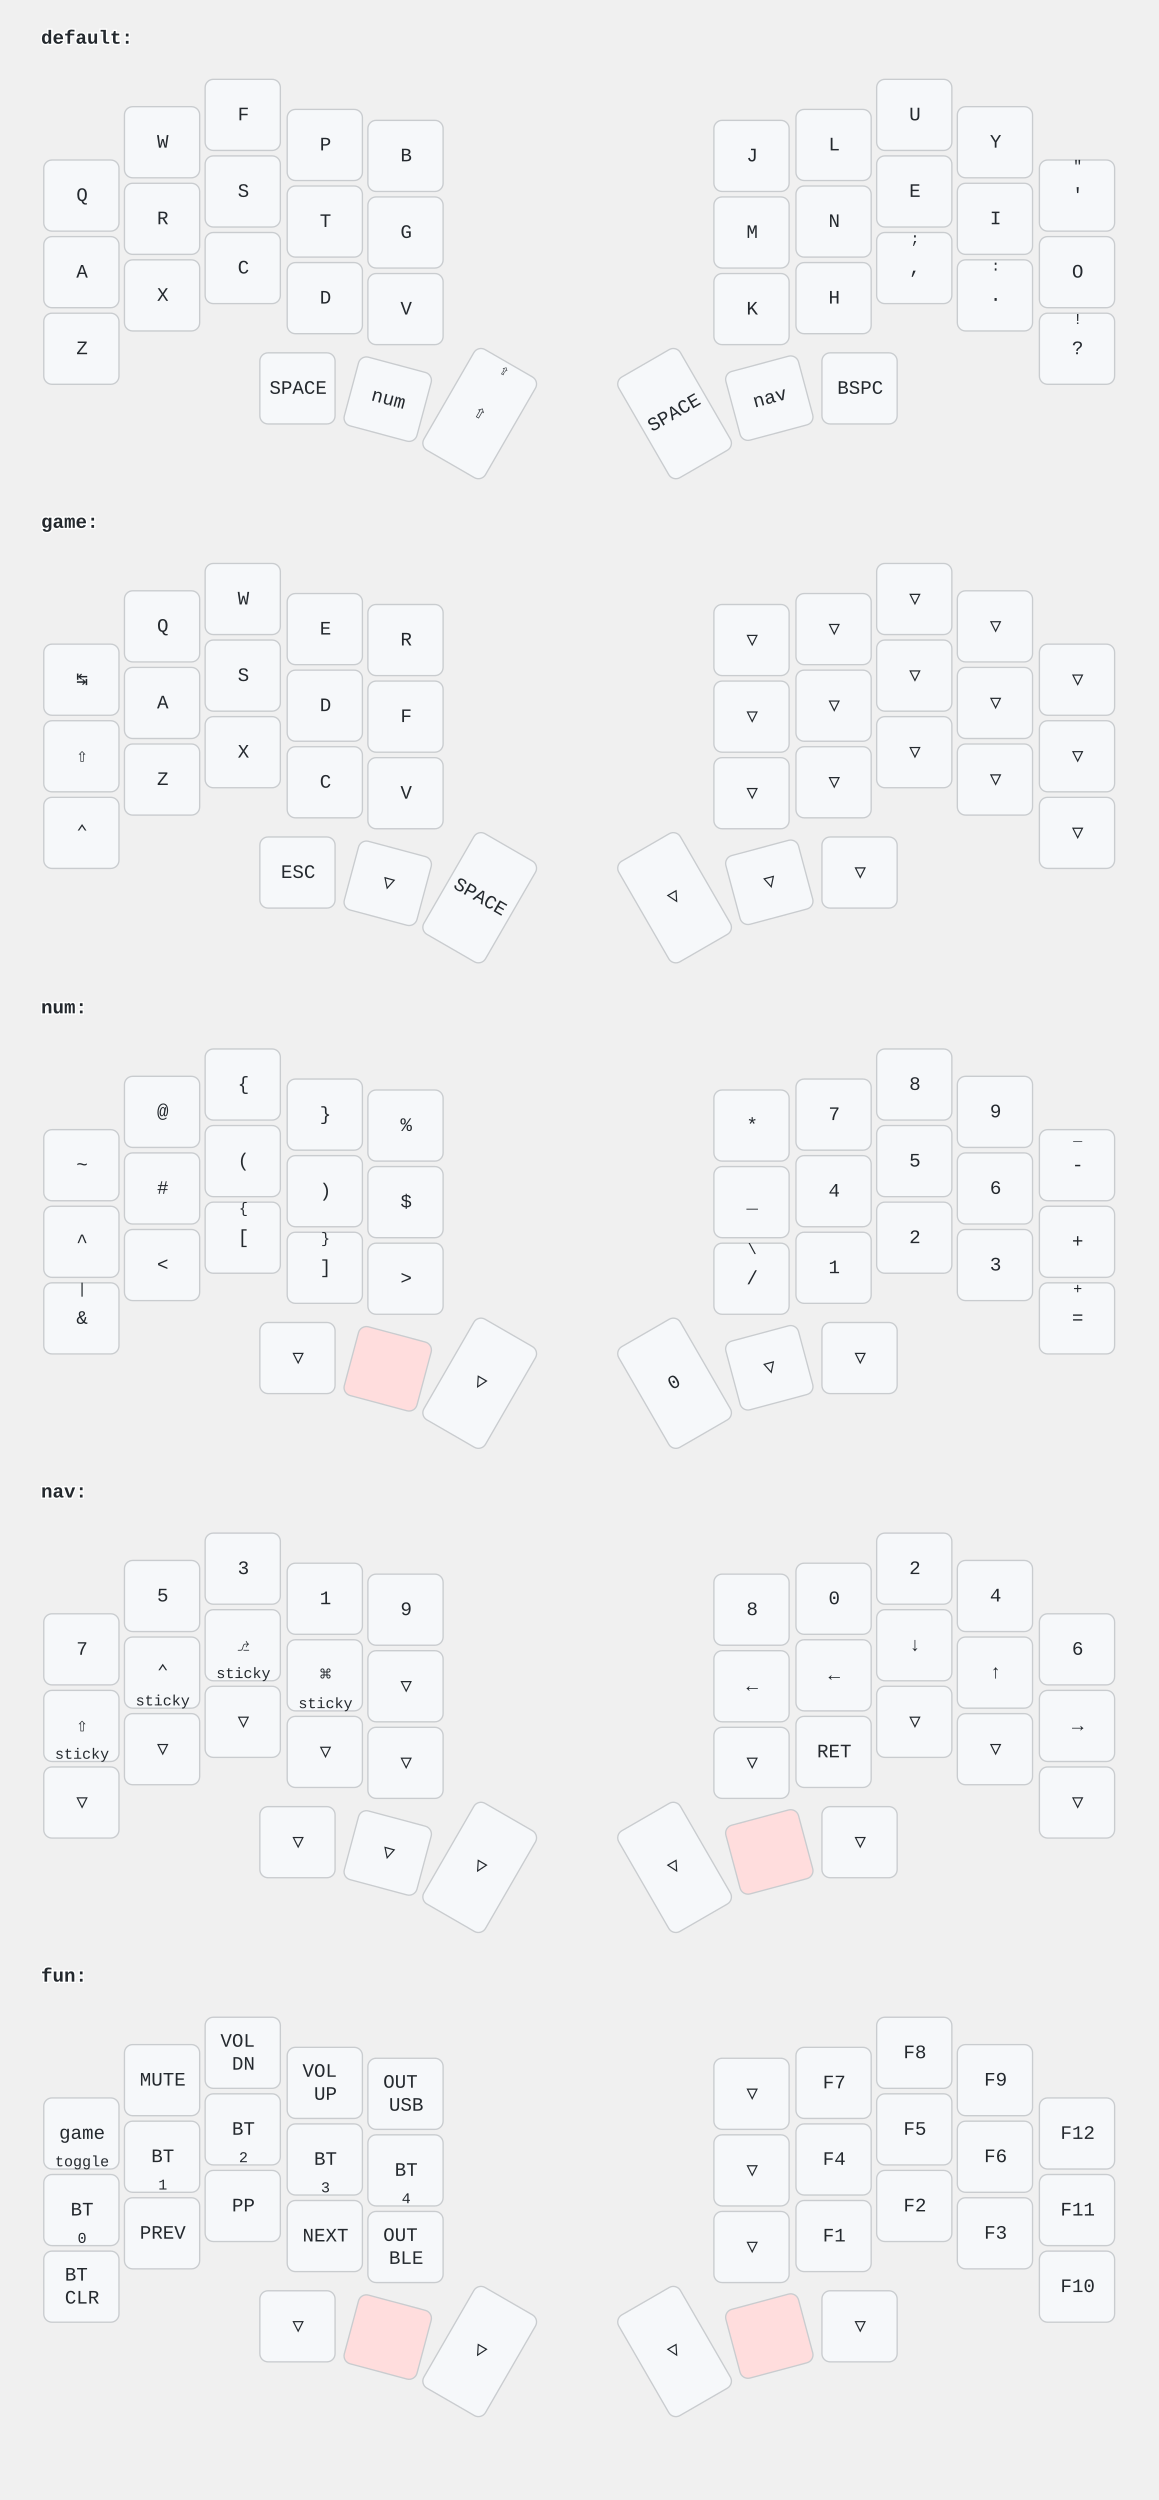
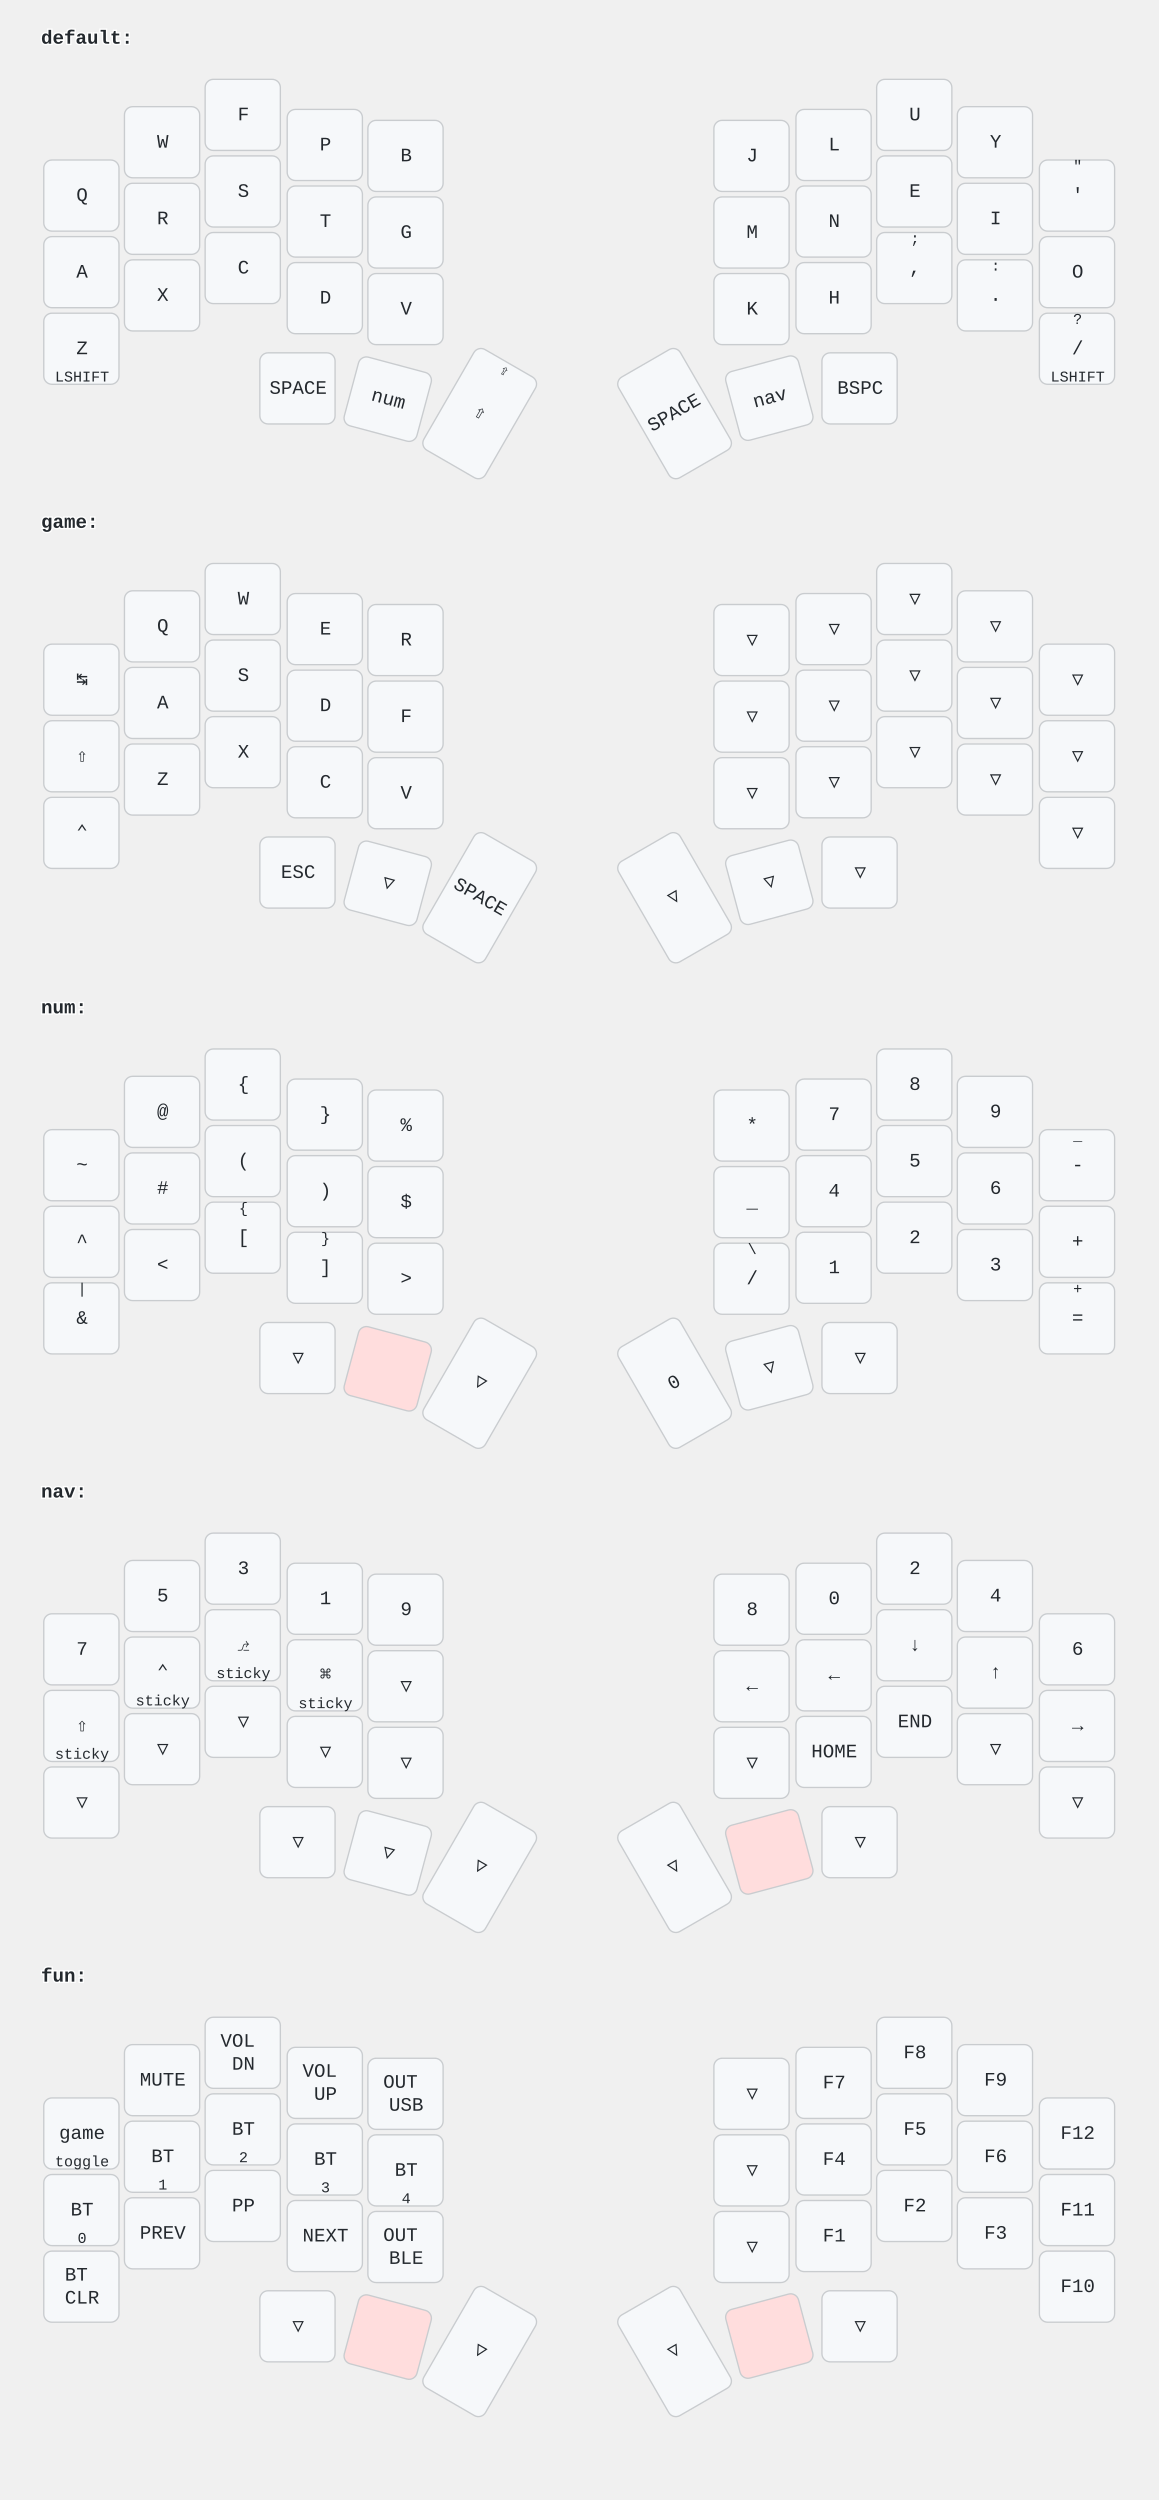
<svg xmlns="http://www.w3.org/2000/svg" width="847" height="1828" viewBox="0 0 847 1828" class="keymap">
  <style>/* font and background color specifications */
svg {
    font-family: SFMono-Regular,Consolas,Liberation Mono,Menlo,monospace;
    font-size: 14px;
    font-kerning: normal;
    text-rendering: optimizeLegibility;
    fill: #24292e;
}

/* default key styling */
rect {
    fill: #f6f8fa;
    stroke: #c9cccf;
    stroke-width: 1;
}

/* color accent for combo boxes */
rect.combo {
    fill: #cdf;
}

/* color accent for held keys */
rect.held, rect.combo.held {
    fill: #fdd;
}

/* color accent for ghost (optional) keys */
rect.ghost, rect.combo.ghost {
    fill: #ddd;
}

text {
    text-anchor: middle;
    dominant-baseline: middle;
}

/* styling for layer labels */
text.label {
    font-weight: bold;
    text-anchor: start;
    stroke: white;
    stroke-width: 2;
    paint-order: stroke;
}

/* styling for combo tap, and key hold/shifted label text */
text.combo, text.hold, text.shifted {
    font-size: 11px;
}

text.hold {
    text-anchor: middle;
    dominant-baseline: auto;
}

text.shifted {
    text-anchor: middle;
    dominant-baseline: hanging;
}

/* styling for hold/shifted label text in combo box */
text.combo.hold, text.combo.shifted {
    font-size: 8px;
}

/* styling for combo dendrons */
path {
    stroke-width: 1;
    stroke: gray;
    fill: none;
}
</style>
  <g transform="translate(30, 0)" class="layer-default">
    <text x="0" y="28" class="label" id="default">default:</text>
    <g transform="translate(0, 56)">
      <g transform="translate(30, 87)" class="key keypos-0">
        <rect rx="6" ry="6" x="-28" y="-26" width="55" height="52" class="key" />
        <text x="0" y="0" class="key tap">Q</text>
      </g>
      <g transform="translate(89, 48)" class="key keypos-1">
        <rect rx="6" ry="6" x="-28" y="-26" width="55" height="52" class="key" />
        <text x="0" y="0" class="key tap">W</text>
      </g>
      <g transform="translate(148, 28)" class="key keypos-2">
        <rect rx="6" ry="6" x="-28" y="-26" width="55" height="52" class="key" />
        <text x="0" y="0" class="key tap">F</text>
      </g>
      <g transform="translate(208, 50)" class="key keypos-3">
        <rect rx="6" ry="6" x="-28" y="-26" width="55" height="52" class="key" />
        <text x="0" y="0" class="key tap">P</text>
      </g>
      <g transform="translate(267, 58)" class="key keypos-4">
        <rect rx="6" ry="6" x="-28" y="-26" width="55" height="52" class="key" />
        <text x="0" y="0" class="key tap">B</text>
      </g>
      <g transform="translate(520, 58)" class="key keypos-5">
        <rect rx="6" ry="6" x="-28" y="-26" width="55" height="52" class="key" />
        <text x="0" y="0" class="key tap">J</text>
      </g>
      <g transform="translate(580, 50)" class="key keypos-6">
        <rect rx="6" ry="6" x="-28" y="-26" width="55" height="52" class="key" />
        <text x="0" y="0" class="key tap">L</text>
      </g>
      <g transform="translate(639, 28)" class="key keypos-7">
        <rect rx="6" ry="6" x="-28" y="-26" width="55" height="52" class="key" />
        <text x="0" y="0" class="key tap">U</text>
      </g>
      <g transform="translate(698, 48)" class="key keypos-8">
        <rect rx="6" ry="6" x="-28" y="-26" width="55" height="52" class="key" />
        <text x="0" y="0" class="key tap">Y</text>
      </g>
      <g transform="translate(758, 87)" class="key keypos-9">
        <rect rx="6" ry="6" x="-28" y="-26" width="55" height="52" class="key" />
        <text x="0" y="0" class="key tap">'</text>
        <text x="0" y="-24" class="key shifted">"</text>
      </g>
      <g transform="translate(30, 143)" class="key keypos-10">
        <rect rx="6" ry="6" x="-28" y="-26" width="55" height="52" class="key" />
        <text x="0" y="0" class="key tap">A</text>
      </g>
      <g transform="translate(89, 104)" class="key keypos-11">
        <rect rx="6" ry="6" x="-28" y="-26" width="55" height="52" class="key" />
        <text x="0" y="0" class="key tap">R</text>
      </g>
      <g transform="translate(148, 84)" class="key keypos-12">
        <rect rx="6" ry="6" x="-28" y="-26" width="55" height="52" class="key" />
        <text x="0" y="0" class="key tap">S</text>
      </g>
      <g transform="translate(208, 106)" class="key keypos-13">
        <rect rx="6" ry="6" x="-28" y="-26" width="55" height="52" class="key" />
        <text x="0" y="0" class="key tap">T</text>
      </g>
      <g transform="translate(267, 114)" class="key keypos-14">
        <rect rx="6" ry="6" x="-28" y="-26" width="55" height="52" class="key" />
        <text x="0" y="0" class="key tap">G</text>
      </g>
      <g transform="translate(520, 114)" class="key keypos-15">
        <rect rx="6" ry="6" x="-28" y="-26" width="55" height="52" class="key" />
        <text x="0" y="0" class="key tap">M</text>
      </g>
      <g transform="translate(580, 106)" class="key keypos-16">
        <rect rx="6" ry="6" x="-28" y="-26" width="55" height="52" class="key" />
        <text x="0" y="0" class="key tap">N</text>
      </g>
      <g transform="translate(639, 84)" class="key keypos-17">
        <rect rx="6" ry="6" x="-28" y="-26" width="55" height="52" class="key" />
        <text x="0" y="0" class="key tap">E</text>
      </g>
      <g transform="translate(698, 104)" class="key keypos-18">
        <rect rx="6" ry="6" x="-28" y="-26" width="55" height="52" class="key" />
        <text x="0" y="0" class="key tap">I</text>
      </g>
      <g transform="translate(758, 143)" class="key keypos-19">
        <rect rx="6" ry="6" x="-28" y="-26" width="55" height="52" class="key" />
        <text x="0" y="0" class="key tap">O</text>
      </g>
      <g transform="translate(30, 199)" class="key keypos-20">
        <rect rx="6" ry="6" x="-28" y="-26" width="55" height="52" class="key" />
        <text x="0" y="0" class="key tap">Z</text>
+         <text x="0" y="24" class="key hold">LSHIFT</text>
      </g>
      <g transform="translate(89, 160)" class="key keypos-21">
        <rect rx="6" ry="6" x="-28" y="-26" width="55" height="52" class="key" />
        <text x="0" y="0" class="key tap">X</text>
      </g>
      <g transform="translate(148, 140)" class="key keypos-22">
        <rect rx="6" ry="6" x="-28" y="-26" width="55" height="52" class="key" />
        <text x="0" y="0" class="key tap">C</text>
      </g>
      <g transform="translate(208, 162)" class="key keypos-23">
        <rect rx="6" ry="6" x="-28" y="-26" width="55" height="52" class="key" />
        <text x="0" y="0" class="key tap">D</text>
      </g>
      <g transform="translate(267, 170)" class="key keypos-24">
        <rect rx="6" ry="6" x="-28" y="-26" width="55" height="52" class="key" />
        <text x="0" y="0" class="key tap">V</text>
      </g>
      <g transform="translate(520, 170)" class="key keypos-25">
        <rect rx="6" ry="6" x="-28" y="-26" width="55" height="52" class="key" />
        <text x="0" y="0" class="key tap">K</text>
      </g>
      <g transform="translate(580, 162)" class="key keypos-26">
        <rect rx="6" ry="6" x="-28" y="-26" width="55" height="52" class="key" />
        <text x="0" y="0" class="key tap">H</text>
      </g>
      <g transform="translate(639, 140)" class="key keypos-27">
        <rect rx="6" ry="6" x="-28" y="-26" width="55" height="52" class="key" />
        <text x="0" y="0" class="key tap">,</text>
        <text x="0" y="-24" class="key shifted">;</text>
      </g>
      <g transform="translate(698, 160)" class="key keypos-28">
        <rect rx="6" ry="6" x="-28" y="-26" width="55" height="52" class="key" />
        <text x="0" y="0" class="key tap">.</text>
        <text x="0" y="-24" class="key shifted">:</text>
      </g>
      <g transform="translate(758, 199)" class="key keypos-29">
        <rect rx="6" ry="6" x="-28" y="-26" width="55" height="52" class="key" />
-         <text x="0" y="0" class="key tap">?</text>
-         <text x="0" y="-24" class="key shifted">!</text>
+         <text x="0" y="0" class="key tap">/</text>
+         <text x="0" y="24" class="key hold">LSHIFT</text>
+         <text x="0" y="-24" class="key shifted">?</text>
      </g>
      <g transform="translate(188, 228)" class="key keypos-30">
        <rect rx="6" ry="6" x="-28" y="-26" width="55" height="52" class="key" />
        <text x="0" y="0" class="key tap">SPACE</text>
      </g>
      <g transform="translate(254, 236) rotate(15.0)" class="key keypos-31">
        <rect rx="6" ry="6" x="-28" y="-26" width="55" height="52" class="key" />
        <a href="#num">
          <text x="0" y="0" class="key tap layer-activator">num</text>
        </a>
      </g>
      <g transform="translate(321, 246) rotate(30.0)" class="key keypos-32">
        <rect rx="6" ry="6" x="-26" y="-42" width="52" height="85" class="key" />
        <text x="0" y="0" class="key tap">⇧</text>
        <text x="0" y="-40" class="key shifted">⇪</text>
      </g>
      <g transform="translate(463, 246) rotate(-30.0)" class="key keypos-33">
        <rect rx="6" ry="6" x="-26" y="-42" width="52" height="85" class="key" />
        <text x="0" y="0" class="key tap">SPACE</text>
      </g>
      <g transform="translate(533, 235) rotate(-15.0)" class="key keypos-34">
        <rect rx="6" ry="6" x="-28" y="-26" width="55" height="52" class="key" />
        <a href="#nav">
          <text x="0" y="0" class="key tap layer-activator">nav</text>
        </a>
      </g>
      <g transform="translate(599, 228)" class="key keypos-35">
        <rect rx="6" ry="6" x="-28" y="-26" width="55" height="52" class="key" />
        <text x="0" y="0" class="key tap">BSPC</text>
      </g>
    </g>
  </g>
  <g transform="translate(30, 354)" class="layer-game">
    <text x="0" y="28" class="label" id="game">game:</text>
    <g transform="translate(0, 56)">
      <g transform="translate(30, 87)" class="key keypos-0">
        <rect rx="6" ry="6" x="-28" y="-26" width="55" height="52" class="key" />
        <text x="0" y="0" class="key tap">↹</text>
      </g>
      <g transform="translate(89, 48)" class="key keypos-1">
        <rect rx="6" ry="6" x="-28" y="-26" width="55" height="52" class="key" />
        <text x="0" y="0" class="key tap">Q</text>
      </g>
      <g transform="translate(148, 28)" class="key keypos-2">
        <rect rx="6" ry="6" x="-28" y="-26" width="55" height="52" class="key" />
        <text x="0" y="0" class="key tap">W</text>
      </g>
      <g transform="translate(208, 50)" class="key keypos-3">
        <rect rx="6" ry="6" x="-28" y="-26" width="55" height="52" class="key" />
        <text x="0" y="0" class="key tap">E</text>
      </g>
      <g transform="translate(267, 58)" class="key keypos-4">
        <rect rx="6" ry="6" x="-28" y="-26" width="55" height="52" class="key" />
        <text x="0" y="0" class="key tap">R</text>
      </g>
      <g transform="translate(520, 58)" class="key trans keypos-5">
        <rect rx="6" ry="6" x="-28" y="-26" width="55" height="52" class="key trans" />
        <text x="0" y="0" class="key trans tap">▽</text>
      </g>
      <g transform="translate(580, 50)" class="key trans keypos-6">
        <rect rx="6" ry="6" x="-28" y="-26" width="55" height="52" class="key trans" />
        <text x="0" y="0" class="key trans tap">▽</text>
      </g>
      <g transform="translate(639, 28)" class="key trans keypos-7">
        <rect rx="6" ry="6" x="-28" y="-26" width="55" height="52" class="key trans" />
        <text x="0" y="0" class="key trans tap">▽</text>
      </g>
      <g transform="translate(698, 48)" class="key trans keypos-8">
        <rect rx="6" ry="6" x="-28" y="-26" width="55" height="52" class="key trans" />
        <text x="0" y="0" class="key trans tap">▽</text>
      </g>
      <g transform="translate(758, 87)" class="key trans keypos-9">
        <rect rx="6" ry="6" x="-28" y="-26" width="55" height="52" class="key trans" />
        <text x="0" y="0" class="key trans tap">▽</text>
      </g>
      <g transform="translate(30, 143)" class="key keypos-10">
        <rect rx="6" ry="6" x="-28" y="-26" width="55" height="52" class="key" />
        <text x="0" y="0" class="key tap">⇧</text>
      </g>
      <g transform="translate(89, 104)" class="key keypos-11">
        <rect rx="6" ry="6" x="-28" y="-26" width="55" height="52" class="key" />
        <text x="0" y="0" class="key tap">A</text>
      </g>
      <g transform="translate(148, 84)" class="key keypos-12">
        <rect rx="6" ry="6" x="-28" y="-26" width="55" height="52" class="key" />
        <text x="0" y="0" class="key tap">S</text>
      </g>
      <g transform="translate(208, 106)" class="key keypos-13">
        <rect rx="6" ry="6" x="-28" y="-26" width="55" height="52" class="key" />
        <text x="0" y="0" class="key tap">D</text>
      </g>
      <g transform="translate(267, 114)" class="key keypos-14">
        <rect rx="6" ry="6" x="-28" y="-26" width="55" height="52" class="key" />
        <text x="0" y="0" class="key tap">F</text>
      </g>
      <g transform="translate(520, 114)" class="key trans keypos-15">
        <rect rx="6" ry="6" x="-28" y="-26" width="55" height="52" class="key trans" />
        <text x="0" y="0" class="key trans tap">▽</text>
      </g>
      <g transform="translate(580, 106)" class="key trans keypos-16">
        <rect rx="6" ry="6" x="-28" y="-26" width="55" height="52" class="key trans" />
        <text x="0" y="0" class="key trans tap">▽</text>
      </g>
      <g transform="translate(639, 84)" class="key trans keypos-17">
        <rect rx="6" ry="6" x="-28" y="-26" width="55" height="52" class="key trans" />
        <text x="0" y="0" class="key trans tap">▽</text>
      </g>
      <g transform="translate(698, 104)" class="key trans keypos-18">
        <rect rx="6" ry="6" x="-28" y="-26" width="55" height="52" class="key trans" />
        <text x="0" y="0" class="key trans tap">▽</text>
      </g>
      <g transform="translate(758, 143)" class="key trans keypos-19">
        <rect rx="6" ry="6" x="-28" y="-26" width="55" height="52" class="key trans" />
        <text x="0" y="0" class="key trans tap">▽</text>
      </g>
      <g transform="translate(30, 199)" class="key keypos-20">
        <rect rx="6" ry="6" x="-28" y="-26" width="55" height="52" class="key" />
        <text x="0" y="0" class="key tap">⌃</text>
      </g>
      <g transform="translate(89, 160)" class="key keypos-21">
        <rect rx="6" ry="6" x="-28" y="-26" width="55" height="52" class="key" />
        <text x="0" y="0" class="key tap">Z</text>
      </g>
      <g transform="translate(148, 140)" class="key keypos-22">
        <rect rx="6" ry="6" x="-28" y="-26" width="55" height="52" class="key" />
        <text x="0" y="0" class="key tap">X</text>
      </g>
      <g transform="translate(208, 162)" class="key keypos-23">
        <rect rx="6" ry="6" x="-28" y="-26" width="55" height="52" class="key" />
        <text x="0" y="0" class="key tap">C</text>
      </g>
      <g transform="translate(267, 170)" class="key keypos-24">
        <rect rx="6" ry="6" x="-28" y="-26" width="55" height="52" class="key" />
        <text x="0" y="0" class="key tap">V</text>
      </g>
      <g transform="translate(520, 170)" class="key trans keypos-25">
        <rect rx="6" ry="6" x="-28" y="-26" width="55" height="52" class="key trans" />
        <text x="0" y="0" class="key trans tap">▽</text>
      </g>
      <g transform="translate(580, 162)" class="key trans keypos-26">
        <rect rx="6" ry="6" x="-28" y="-26" width="55" height="52" class="key trans" />
        <text x="0" y="0" class="key trans tap">▽</text>
      </g>
      <g transform="translate(639, 140)" class="key trans keypos-27">
        <rect rx="6" ry="6" x="-28" y="-26" width="55" height="52" class="key trans" />
        <text x="0" y="0" class="key trans tap">▽</text>
      </g>
      <g transform="translate(698, 160)" class="key trans keypos-28">
        <rect rx="6" ry="6" x="-28" y="-26" width="55" height="52" class="key trans" />
        <text x="0" y="0" class="key trans tap">▽</text>
      </g>
      <g transform="translate(758, 199)" class="key trans keypos-29">
        <rect rx="6" ry="6" x="-28" y="-26" width="55" height="52" class="key trans" />
        <text x="0" y="0" class="key trans tap">▽</text>
      </g>
      <g transform="translate(188, 228)" class="key keypos-30">
        <rect rx="6" ry="6" x="-28" y="-26" width="55" height="52" class="key" />
        <text x="0" y="0" class="key tap">ESC</text>
      </g>
      <g transform="translate(254, 236) rotate(15.0)" class="key trans keypos-31">
        <rect rx="6" ry="6" x="-28" y="-26" width="55" height="52" class="key trans" />
        <text x="0" y="0" class="key trans tap">▽</text>
      </g>
      <g transform="translate(321, 246) rotate(30.0)" class="key keypos-32">
        <rect rx="6" ry="6" x="-26" y="-42" width="52" height="85" class="key" />
        <text x="0" y="0" class="key tap">SPACE</text>
      </g>
      <g transform="translate(463, 246) rotate(-30.0)" class="key trans keypos-33">
        <rect rx="6" ry="6" x="-26" y="-42" width="52" height="85" class="key trans" />
        <text x="0" y="0" class="key trans tap">▽</text>
      </g>
      <g transform="translate(533, 235) rotate(-15.0)" class="key trans keypos-34">
        <rect rx="6" ry="6" x="-28" y="-26" width="55" height="52" class="key trans" />
        <text x="0" y="0" class="key trans tap">▽</text>
      </g>
      <g transform="translate(599, 228)" class="key trans keypos-35">
        <rect rx="6" ry="6" x="-28" y="-26" width="55" height="52" class="key trans" />
        <text x="0" y="0" class="key trans tap">▽</text>
      </g>
    </g>
  </g>
  <g transform="translate(30, 709)" class="layer-num">
    <text x="0" y="28" class="label" id="num">num:</text>
    <g transform="translate(0, 56)">
      <g transform="translate(30, 87)" class="key keypos-0">
        <rect rx="6" ry="6" x="-28" y="-26" width="55" height="52" class="key" />
        <text x="0" y="0" class="key tap">~</text>
      </g>
      <g transform="translate(89, 48)" class="key keypos-1">
        <rect rx="6" ry="6" x="-28" y="-26" width="55" height="52" class="key" />
        <text x="0" y="0" class="key tap">@</text>
      </g>
      <g transform="translate(148, 28)" class="key keypos-2">
        <rect rx="6" ry="6" x="-28" y="-26" width="55" height="52" class="key" />
        <text x="0" y="0" class="key tap">{</text>
      </g>
      <g transform="translate(208, 50)" class="key keypos-3">
        <rect rx="6" ry="6" x="-28" y="-26" width="55" height="52" class="key" />
        <text x="0" y="0" class="key tap">}</text>
      </g>
      <g transform="translate(267, 58)" class="key keypos-4">
        <rect rx="6" ry="6" x="-28" y="-26" width="55" height="52" class="key" />
        <text x="0" y="0" class="key tap">%</text>
      </g>
      <g transform="translate(520, 58)" class="key keypos-5">
        <rect rx="6" ry="6" x="-28" y="-26" width="55" height="52" class="key" />
        <text x="0" y="0" class="key tap">*</text>
      </g>
      <g transform="translate(580, 50)" class="key keypos-6">
        <rect rx="6" ry="6" x="-28" y="-26" width="55" height="52" class="key" />
        <text x="0" y="0" class="key tap">7</text>
      </g>
      <g transform="translate(639, 28)" class="key keypos-7">
        <rect rx="6" ry="6" x="-28" y="-26" width="55" height="52" class="key" />
        <text x="0" y="0" class="key tap">8</text>
      </g>
      <g transform="translate(698, 48)" class="key keypos-8">
        <rect rx="6" ry="6" x="-28" y="-26" width="55" height="52" class="key" />
        <text x="0" y="0" class="key tap">9</text>
      </g>
      <g transform="translate(758, 87)" class="key keypos-9">
        <rect rx="6" ry="6" x="-28" y="-26" width="55" height="52" class="key" />
        <text x="0" y="0" class="key tap">-</text>
        <text x="0" y="-24" class="key shifted">_</text>
      </g>
      <g transform="translate(30, 143)" class="key keypos-10">
        <rect rx="6" ry="6" x="-28" y="-26" width="55" height="52" class="key" />
        <text x="0" y="0" class="key tap">^</text>
      </g>
      <g transform="translate(89, 104)" class="key keypos-11">
        <rect rx="6" ry="6" x="-28" y="-26" width="55" height="52" class="key" />
        <text x="0" y="0" class="key tap">#</text>
      </g>
      <g transform="translate(148, 84)" class="key keypos-12">
        <rect rx="6" ry="6" x="-28" y="-26" width="55" height="52" class="key" />
        <text x="0" y="0" class="key tap">(</text>
      </g>
      <g transform="translate(208, 106)" class="key keypos-13">
        <rect rx="6" ry="6" x="-28" y="-26" width="55" height="52" class="key" />
        <text x="0" y="0" class="key tap">)</text>
      </g>
      <g transform="translate(267, 114)" class="key keypos-14">
        <rect rx="6" ry="6" x="-28" y="-26" width="55" height="52" class="key" />
        <text x="0" y="0" class="key tap">$</text>
      </g>
      <g transform="translate(520, 114)" class="key keypos-15">
        <rect rx="6" ry="6" x="-28" y="-26" width="55" height="52" class="key" />
        <text x="0" y="0" class="key tap">_</text>
      </g>
      <g transform="translate(580, 106)" class="key keypos-16">
        <rect rx="6" ry="6" x="-28" y="-26" width="55" height="52" class="key" />
        <text x="0" y="0" class="key tap">4</text>
      </g>
      <g transform="translate(639, 84)" class="key keypos-17">
        <rect rx="6" ry="6" x="-28" y="-26" width="55" height="52" class="key" />
        <text x="0" y="0" class="key tap">5</text>
      </g>
      <g transform="translate(698, 104)" class="key keypos-18">
        <rect rx="6" ry="6" x="-28" y="-26" width="55" height="52" class="key" />
        <text x="0" y="0" class="key tap">6</text>
      </g>
      <g transform="translate(758, 143)" class="key keypos-19">
        <rect rx="6" ry="6" x="-28" y="-26" width="55" height="52" class="key" />
        <text x="0" y="0" class="key tap">+</text>
      </g>
      <g transform="translate(30, 199)" class="key keypos-20">
        <rect rx="6" ry="6" x="-28" y="-26" width="55" height="52" class="key" />
        <text x="0" y="0" class="key tap">&amp;</text>
        <text x="0" y="-24" class="key shifted">|</text>
      </g>
      <g transform="translate(89, 160)" class="key keypos-21">
        <rect rx="6" ry="6" x="-28" y="-26" width="55" height="52" class="key" />
        <text x="0" y="0" class="key tap">&lt;</text>
      </g>
      <g transform="translate(148, 140)" class="key keypos-22">
        <rect rx="6" ry="6" x="-28" y="-26" width="55" height="52" class="key" />
        <text x="0" y="0" class="key tap">[</text>
        <text x="0" y="-24" class="key shifted">{</text>
      </g>
      <g transform="translate(208, 162)" class="key keypos-23">
        <rect rx="6" ry="6" x="-28" y="-26" width="55" height="52" class="key" />
        <text x="0" y="0" class="key tap">]</text>
        <text x="0" y="-24" class="key shifted">}</text>
      </g>
      <g transform="translate(267, 170)" class="key keypos-24">
        <rect rx="6" ry="6" x="-28" y="-26" width="55" height="52" class="key" />
        <text x="0" y="0" class="key tap">&gt;</text>
      </g>
      <g transform="translate(520, 170)" class="key keypos-25">
        <rect rx="6" ry="6" x="-28" y="-26" width="55" height="52" class="key" />
        <text x="0" y="0" class="key tap">/</text>
        <text x="0" y="-24" class="key shifted">\</text>
      </g>
      <g transform="translate(580, 162)" class="key keypos-26">
        <rect rx="6" ry="6" x="-28" y="-26" width="55" height="52" class="key" />
        <text x="0" y="0" class="key tap">1</text>
      </g>
      <g transform="translate(639, 140)" class="key keypos-27">
        <rect rx="6" ry="6" x="-28" y="-26" width="55" height="52" class="key" />
        <text x="0" y="0" class="key tap">2</text>
      </g>
      <g transform="translate(698, 160)" class="key keypos-28">
        <rect rx="6" ry="6" x="-28" y="-26" width="55" height="52" class="key" />
        <text x="0" y="0" class="key tap">3</text>
      </g>
      <g transform="translate(758, 199)" class="key keypos-29">
        <rect rx="6" ry="6" x="-28" y="-26" width="55" height="52" class="key" />
        <text x="0" y="0" class="key tap">=</text>
        <text x="0" y="-24" class="key shifted">+</text>
      </g>
      <g transform="translate(188, 228)" class="key trans keypos-30">
        <rect rx="6" ry="6" x="-28" y="-26" width="55" height="52" class="key trans" />
        <text x="0" y="0" class="key trans tap">▽</text>
      </g>
      <g transform="translate(254, 236) rotate(15.0)" class="key held keypos-31">
        <rect rx="6" ry="6" x="-28" y="-26" width="55" height="52" class="key held" />
      </g>
      <g transform="translate(321, 246) rotate(30.0)" class="key trans keypos-32">
        <rect rx="6" ry="6" x="-26" y="-42" width="52" height="85" class="key trans" />
        <text x="0" y="0" class="key trans tap">▽</text>
      </g>
      <g transform="translate(463, 246) rotate(-30.0)" class="key keypos-33">
        <rect rx="6" ry="6" x="-26" y="-42" width="52" height="85" class="key" />
        <text x="0" y="0" class="key tap">0</text>
      </g>
      <g transform="translate(533, 235) rotate(-15.0)" class="key trans keypos-34">
        <rect rx="6" ry="6" x="-28" y="-26" width="55" height="52" class="key trans" />
        <text x="0" y="0" class="key trans tap">▽</text>
      </g>
      <g transform="translate(599, 228)" class="key trans keypos-35">
        <rect rx="6" ry="6" x="-28" y="-26" width="55" height="52" class="key trans" />
        <text x="0" y="0" class="key trans tap">▽</text>
      </g>
    </g>
  </g>
  <g transform="translate(30, 1063)" class="layer-nav">
    <text x="0" y="28" class="label" id="nav">nav:</text>
    <g transform="translate(0, 56)">
      <g transform="translate(30, 87)" class="key keypos-0">
        <rect rx="6" ry="6" x="-28" y="-26" width="55" height="52" class="key" />
        <text x="0" y="0" class="key tap">7</text>
      </g>
      <g transform="translate(89, 48)" class="key keypos-1">
        <rect rx="6" ry="6" x="-28" y="-26" width="55" height="52" class="key" />
        <text x="0" y="0" class="key tap">5</text>
      </g>
      <g transform="translate(148, 28)" class="key keypos-2">
        <rect rx="6" ry="6" x="-28" y="-26" width="55" height="52" class="key" />
        <text x="0" y="0" class="key tap">3</text>
      </g>
      <g transform="translate(208, 50)" class="key keypos-3">
        <rect rx="6" ry="6" x="-28" y="-26" width="55" height="52" class="key" />
        <text x="0" y="0" class="key tap">1</text>
      </g>
      <g transform="translate(267, 58)" class="key keypos-4">
        <rect rx="6" ry="6" x="-28" y="-26" width="55" height="52" class="key" />
        <text x="0" y="0" class="key tap">9</text>
      </g>
      <g transform="translate(520, 58)" class="key keypos-5">
        <rect rx="6" ry="6" x="-28" y="-26" width="55" height="52" class="key" />
        <text x="0" y="0" class="key tap">8</text>
      </g>
      <g transform="translate(580, 50)" class="key keypos-6">
        <rect rx="6" ry="6" x="-28" y="-26" width="55" height="52" class="key" />
        <text x="0" y="0" class="key tap">0</text>
      </g>
      <g transform="translate(639, 28)" class="key keypos-7">
        <rect rx="6" ry="6" x="-28" y="-26" width="55" height="52" class="key" />
        <text x="0" y="0" class="key tap">2</text>
      </g>
      <g transform="translate(698, 48)" class="key keypos-8">
        <rect rx="6" ry="6" x="-28" y="-26" width="55" height="52" class="key" />
        <text x="0" y="0" class="key tap">4</text>
      </g>
      <g transform="translate(758, 87)" class="key keypos-9">
        <rect rx="6" ry="6" x="-28" y="-26" width="55" height="52" class="key" />
        <text x="0" y="0" class="key tap">6</text>
      </g>
      <g transform="translate(30, 143)" class="key keypos-10">
        <rect rx="6" ry="6" x="-28" y="-26" width="55" height="52" class="key" />
        <text x="0" y="0" class="key tap">⇧</text>
        <text x="0" y="24" class="key hold">sticky</text>
      </g>
      <g transform="translate(89, 104)" class="key keypos-11">
        <rect rx="6" ry="6" x="-28" y="-26" width="55" height="52" class="key" />
        <text x="0" y="0" class="key tap">⌃</text>
        <text x="0" y="24" class="key hold">sticky</text>
      </g>
      <g transform="translate(148, 84)" class="key keypos-12">
        <rect rx="6" ry="6" x="-28" y="-26" width="55" height="52" class="key" />
        <text x="0" y="0" class="key tap">⎇</text>
        <text x="0" y="24" class="key hold">sticky</text>
      </g>
      <g transform="translate(208, 106)" class="key keypos-13">
        <rect rx="6" ry="6" x="-28" y="-26" width="55" height="52" class="key" />
        <text x="0" y="0" class="key tap">⌘</text>
        <text x="0" y="24" class="key hold">sticky</text>
      </g>
      <g transform="translate(267, 114)" class="key trans keypos-14">
        <rect rx="6" ry="6" x="-28" y="-26" width="55" height="52" class="key trans" />
        <text x="0" y="0" class="key trans tap">▽</text>
      </g>
      <g transform="translate(520, 114)" class="key keypos-15">
        <rect rx="6" ry="6" x="-28" y="-26" width="55" height="52" class="key" />
        <text x="0" y="0" class="key tap">←</text>
      </g>
      <g transform="translate(580, 106)" class="key keypos-16">
        <rect rx="6" ry="6" x="-28" y="-26" width="55" height="52" class="key" />
        <text x="0" y="0" class="key tap">←</text>
      </g>
      <g transform="translate(639, 84)" class="key keypos-17">
        <rect rx="6" ry="6" x="-28" y="-26" width="55" height="52" class="key" />
        <text x="0" y="0" class="key tap">↓</text>
      </g>
      <g transform="translate(698, 104)" class="key keypos-18">
        <rect rx="6" ry="6" x="-28" y="-26" width="55" height="52" class="key" />
        <text x="0" y="0" class="key tap">↑</text>
      </g>
      <g transform="translate(758, 143)" class="key keypos-19">
        <rect rx="6" ry="6" x="-28" y="-26" width="55" height="52" class="key" />
        <text x="0" y="0" class="key tap">→</text>
      </g>
      <g transform="translate(30, 199)" class="key trans keypos-20">
        <rect rx="6" ry="6" x="-28" y="-26" width="55" height="52" class="key trans" />
        <text x="0" y="0" class="key trans tap">▽</text>
      </g>
      <g transform="translate(89, 160)" class="key trans keypos-21">
        <rect rx="6" ry="6" x="-28" y="-26" width="55" height="52" class="key trans" />
        <text x="0" y="0" class="key trans tap">▽</text>
      </g>
      <g transform="translate(148, 140)" class="key trans keypos-22">
        <rect rx="6" ry="6" x="-28" y="-26" width="55" height="52" class="key trans" />
        <text x="0" y="0" class="key trans tap">▽</text>
      </g>
      <g transform="translate(208, 162)" class="key trans keypos-23">
        <rect rx="6" ry="6" x="-28" y="-26" width="55" height="52" class="key trans" />
        <text x="0" y="0" class="key trans tap">▽</text>
      </g>
      <g transform="translate(267, 170)" class="key trans keypos-24">
        <rect rx="6" ry="6" x="-28" y="-26" width="55" height="52" class="key trans" />
        <text x="0" y="0" class="key trans tap">▽</text>
      </g>
      <g transform="translate(520, 170)" class="key trans keypos-25">
        <rect rx="6" ry="6" x="-28" y="-26" width="55" height="52" class="key trans" />
        <text x="0" y="0" class="key trans tap">▽</text>
      </g>
      <g transform="translate(580, 162)" class="key keypos-26">
        <rect rx="6" ry="6" x="-28" y="-26" width="55" height="52" class="key" />
-         <text x="0" y="0" class="key tap">RET</text>
-       </g>
-       <g transform="translate(639, 140)" class="key trans keypos-27">
-         <rect rx="6" ry="6" x="-28" y="-26" width="55" height="52" class="key trans" />
-         <text x="0" y="0" class="key trans tap">▽</text>
+         <text x="0" y="0" class="key tap">HOME</text>
+       </g>
+       <g transform="translate(639, 140)" class="key keypos-27">
+         <rect rx="6" ry="6" x="-28" y="-26" width="55" height="52" class="key" />
+         <text x="0" y="0" class="key tap">END</text>
      </g>
      <g transform="translate(698, 160)" class="key trans keypos-28">
        <rect rx="6" ry="6" x="-28" y="-26" width="55" height="52" class="key trans" />
        <text x="0" y="0" class="key trans tap">▽</text>
      </g>
      <g transform="translate(758, 199)" class="key trans keypos-29">
        <rect rx="6" ry="6" x="-28" y="-26" width="55" height="52" class="key trans" />
        <text x="0" y="0" class="key trans tap">▽</text>
      </g>
      <g transform="translate(188, 228)" class="key trans keypos-30">
        <rect rx="6" ry="6" x="-28" y="-26" width="55" height="52" class="key trans" />
        <text x="0" y="0" class="key trans tap">▽</text>
      </g>
      <g transform="translate(254, 236) rotate(15.0)" class="key trans keypos-31">
        <rect rx="6" ry="6" x="-28" y="-26" width="55" height="52" class="key trans" />
        <text x="0" y="0" class="key trans tap">▽</text>
      </g>
      <g transform="translate(321, 246) rotate(30.0)" class="key trans keypos-32">
        <rect rx="6" ry="6" x="-26" y="-42" width="52" height="85" class="key trans" />
        <text x="0" y="0" class="key trans tap">▽</text>
      </g>
      <g transform="translate(463, 246) rotate(-30.0)" class="key trans keypos-33">
        <rect rx="6" ry="6" x="-26" y="-42" width="52" height="85" class="key trans" />
        <text x="0" y="0" class="key trans tap">▽</text>
      </g>
      <g transform="translate(533, 235) rotate(-15.0)" class="key held keypos-34">
        <rect rx="6" ry="6" x="-28" y="-26" width="55" height="52" class="key held" />
      </g>
      <g transform="translate(599, 228)" class="key trans keypos-35">
        <rect rx="6" ry="6" x="-28" y="-26" width="55" height="52" class="key trans" />
        <text x="0" y="0" class="key trans tap">▽</text>
      </g>
    </g>
  </g>
  <g transform="translate(30, 1417)" class="layer-fun">
    <text x="0" y="28" class="label" id="fun">fun:</text>
    <g transform="translate(0, 56)">
      <g transform="translate(30, 87)" class="key keypos-0">
        <rect rx="6" ry="6" x="-28" y="-26" width="55" height="52" class="key" />
        <a href="#game">
          <text x="0" y="0" class="key tap layer-activator">game</text>
        </a>
        <text x="0" y="24" class="key hold">toggle</text>
      </g>
      <g transform="translate(89, 48)" class="key keypos-1">
        <rect rx="6" ry="6" x="-28" y="-26" width="55" height="52" class="key" />
        <text x="0" y="0" class="key tap">MUTE</text>
      </g>
      <g transform="translate(148, 28)" class="key keypos-2">
        <rect rx="6" ry="6" x="-28" y="-26" width="55" height="52" class="key" />
        <text x="0" y="0" class="key tap">
          <tspan x="0" dy="-0.6em">VOL</tspan>
          <tspan x="0" dy="1.2em">DN</tspan>
        </text>
      </g>
      <g transform="translate(208, 50)" class="key keypos-3">
        <rect rx="6" ry="6" x="-28" y="-26" width="55" height="52" class="key" />
        <text x="0" y="0" class="key tap">
          <tspan x="0" dy="-0.6em">VOL</tspan>
          <tspan x="0" dy="1.2em">UP</tspan>
        </text>
      </g>
      <g transform="translate(267, 58)" class="key keypos-4">
        <rect rx="6" ry="6" x="-28" y="-26" width="55" height="52" class="key" />
        <text x="0" y="0" class="key tap">
          <tspan x="0" dy="-0.6em">OUT</tspan>
          <tspan x="0" dy="1.2em">USB</tspan>
        </text>
      </g>
      <g transform="translate(520, 58)" class="key trans keypos-5">
        <rect rx="6" ry="6" x="-28" y="-26" width="55" height="52" class="key trans" />
        <text x="0" y="0" class="key trans tap">▽</text>
      </g>
      <g transform="translate(580, 50)" class="key keypos-6">
        <rect rx="6" ry="6" x="-28" y="-26" width="55" height="52" class="key" />
        <text x="0" y="0" class="key tap">F7</text>
      </g>
      <g transform="translate(639, 28)" class="key keypos-7">
        <rect rx="6" ry="6" x="-28" y="-26" width="55" height="52" class="key" />
        <text x="0" y="0" class="key tap">F8</text>
      </g>
      <g transform="translate(698, 48)" class="key keypos-8">
        <rect rx="6" ry="6" x="-28" y="-26" width="55" height="52" class="key" />
        <text x="0" y="0" class="key tap">F9</text>
      </g>
      <g transform="translate(758, 87)" class="key keypos-9">
        <rect rx="6" ry="6" x="-28" y="-26" width="55" height="52" class="key" />
        <text x="0" y="0" class="key tap">F12</text>
      </g>
      <g transform="translate(30, 143)" class="key keypos-10">
        <rect rx="6" ry="6" x="-28" y="-26" width="55" height="52" class="key" />
        <text x="0" y="0" class="key tap">BT</text>
        <text x="0" y="24" class="key hold">0</text>
      </g>
      <g transform="translate(89, 104)" class="key keypos-11">
        <rect rx="6" ry="6" x="-28" y="-26" width="55" height="52" class="key" />
        <text x="0" y="0" class="key tap">BT</text>
        <text x="0" y="24" class="key hold">1</text>
      </g>
      <g transform="translate(148, 84)" class="key keypos-12">
        <rect rx="6" ry="6" x="-28" y="-26" width="55" height="52" class="key" />
        <text x="0" y="0" class="key tap">BT</text>
        <text x="0" y="24" class="key hold">2</text>
      </g>
      <g transform="translate(208, 106)" class="key keypos-13">
        <rect rx="6" ry="6" x="-28" y="-26" width="55" height="52" class="key" />
        <text x="0" y="0" class="key tap">BT</text>
        <text x="0" y="24" class="key hold">3</text>
      </g>
      <g transform="translate(267, 114)" class="key keypos-14">
        <rect rx="6" ry="6" x="-28" y="-26" width="55" height="52" class="key" />
        <text x="0" y="0" class="key tap">BT</text>
        <text x="0" y="24" class="key hold">4</text>
      </g>
      <g transform="translate(520, 114)" class="key trans keypos-15">
        <rect rx="6" ry="6" x="-28" y="-26" width="55" height="52" class="key trans" />
        <text x="0" y="0" class="key trans tap">▽</text>
      </g>
      <g transform="translate(580, 106)" class="key keypos-16">
        <rect rx="6" ry="6" x="-28" y="-26" width="55" height="52" class="key" />
        <text x="0" y="0" class="key tap">F4</text>
      </g>
      <g transform="translate(639, 84)" class="key keypos-17">
        <rect rx="6" ry="6" x="-28" y="-26" width="55" height="52" class="key" />
        <text x="0" y="0" class="key tap">F5</text>
      </g>
      <g transform="translate(698, 104)" class="key keypos-18">
        <rect rx="6" ry="6" x="-28" y="-26" width="55" height="52" class="key" />
        <text x="0" y="0" class="key tap">F6</text>
      </g>
      <g transform="translate(758, 143)" class="key keypos-19">
        <rect rx="6" ry="6" x="-28" y="-26" width="55" height="52" class="key" />
        <text x="0" y="0" class="key tap">F11</text>
      </g>
      <g transform="translate(30, 199)" class="key keypos-20">
        <rect rx="6" ry="6" x="-28" y="-26" width="55" height="52" class="key" />
        <text x="0" y="0" class="key tap">
          <tspan x="0" dy="-0.6em">BT</tspan>
          <tspan x="0" dy="1.2em">CLR</tspan>
        </text>
      </g>
      <g transform="translate(89, 160)" class="key keypos-21">
        <rect rx="6" ry="6" x="-28" y="-26" width="55" height="52" class="key" />
        <text x="0" y="0" class="key tap">PREV</text>
      </g>
      <g transform="translate(148, 140)" class="key keypos-22">
        <rect rx="6" ry="6" x="-28" y="-26" width="55" height="52" class="key" />
        <text x="0" y="0" class="key tap">PP</text>
      </g>
      <g transform="translate(208, 162)" class="key keypos-23">
        <rect rx="6" ry="6" x="-28" y="-26" width="55" height="52" class="key" />
        <text x="0" y="0" class="key tap">NEXT</text>
      </g>
      <g transform="translate(267, 170)" class="key keypos-24">
        <rect rx="6" ry="6" x="-28" y="-26" width="55" height="52" class="key" />
        <text x="0" y="0" class="key tap">
          <tspan x="0" dy="-0.6em">OUT</tspan>
          <tspan x="0" dy="1.2em">BLE</tspan>
        </text>
      </g>
      <g transform="translate(520, 170)" class="key trans keypos-25">
        <rect rx="6" ry="6" x="-28" y="-26" width="55" height="52" class="key trans" />
        <text x="0" y="0" class="key trans tap">▽</text>
      </g>
      <g transform="translate(580, 162)" class="key keypos-26">
        <rect rx="6" ry="6" x="-28" y="-26" width="55" height="52" class="key" />
        <text x="0" y="0" class="key tap">F1</text>
      </g>
      <g transform="translate(639, 140)" class="key keypos-27">
        <rect rx="6" ry="6" x="-28" y="-26" width="55" height="52" class="key" />
        <text x="0" y="0" class="key tap">F2</text>
      </g>
      <g transform="translate(698, 160)" class="key keypos-28">
        <rect rx="6" ry="6" x="-28" y="-26" width="55" height="52" class="key" />
        <text x="0" y="0" class="key tap">F3</text>
      </g>
      <g transform="translate(758, 199)" class="key keypos-29">
        <rect rx="6" ry="6" x="-28" y="-26" width="55" height="52" class="key" />
        <text x="0" y="0" class="key tap">F10</text>
      </g>
      <g transform="translate(188, 228)" class="key trans keypos-30">
        <rect rx="6" ry="6" x="-28" y="-26" width="55" height="52" class="key trans" />
        <text x="0" y="0" class="key trans tap">▽</text>
      </g>
      <g transform="translate(254, 236) rotate(15.0)" class="key held keypos-31">
        <rect rx="6" ry="6" x="-28" y="-26" width="55" height="52" class="key held" />
      </g>
      <g transform="translate(321, 246) rotate(30.0)" class="key trans keypos-32">
        <rect rx="6" ry="6" x="-26" y="-42" width="52" height="85" class="key trans" />
        <text x="0" y="0" class="key trans tap">▽</text>
      </g>
      <g transform="translate(463, 246) rotate(-30.0)" class="key trans keypos-33">
        <rect rx="6" ry="6" x="-26" y="-42" width="52" height="85" class="key trans" />
        <text x="0" y="0" class="key trans tap">▽</text>
      </g>
      <g transform="translate(533, 235) rotate(-15.0)" class="key held keypos-34">
        <rect rx="6" ry="6" x="-28" y="-26" width="55" height="52" class="key held" />
      </g>
      <g transform="translate(599, 228)" class="key trans keypos-35">
        <rect rx="6" ry="6" x="-28" y="-26" width="55" height="52" class="key trans" />
        <text x="0" y="0" class="key trans tap">▽</text>
      </g>
    </g>
  </g>
</svg>
